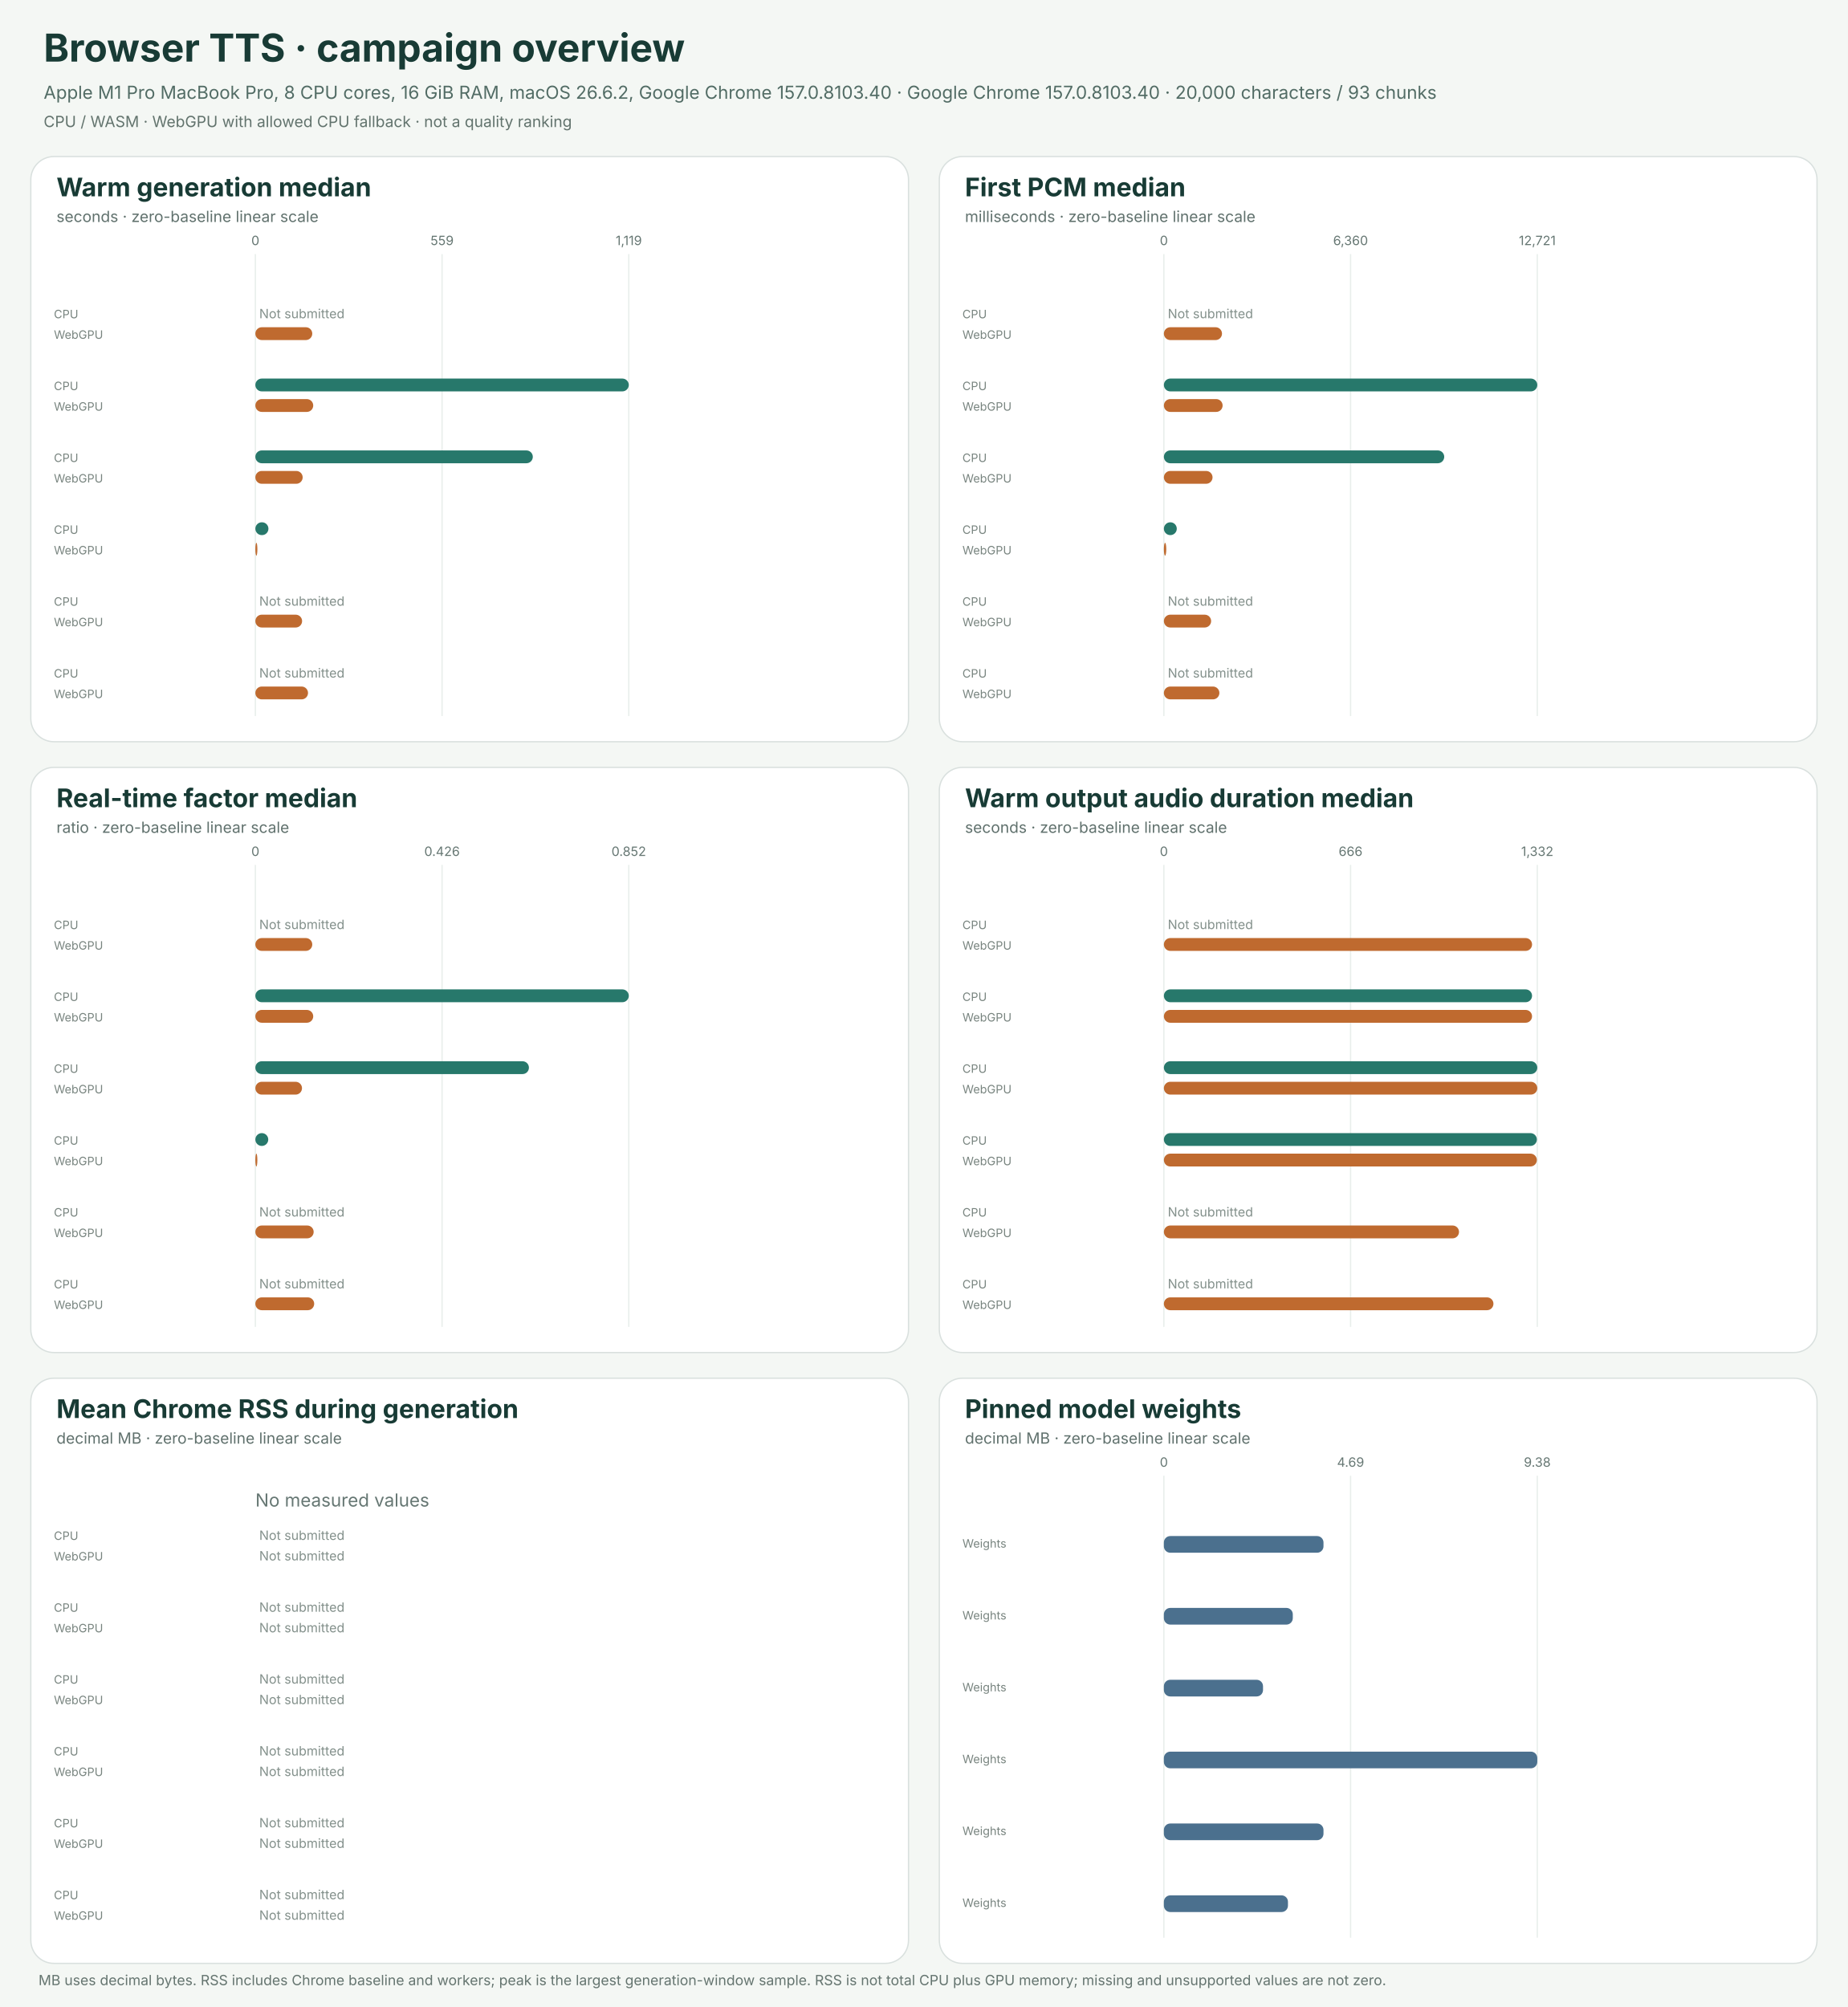
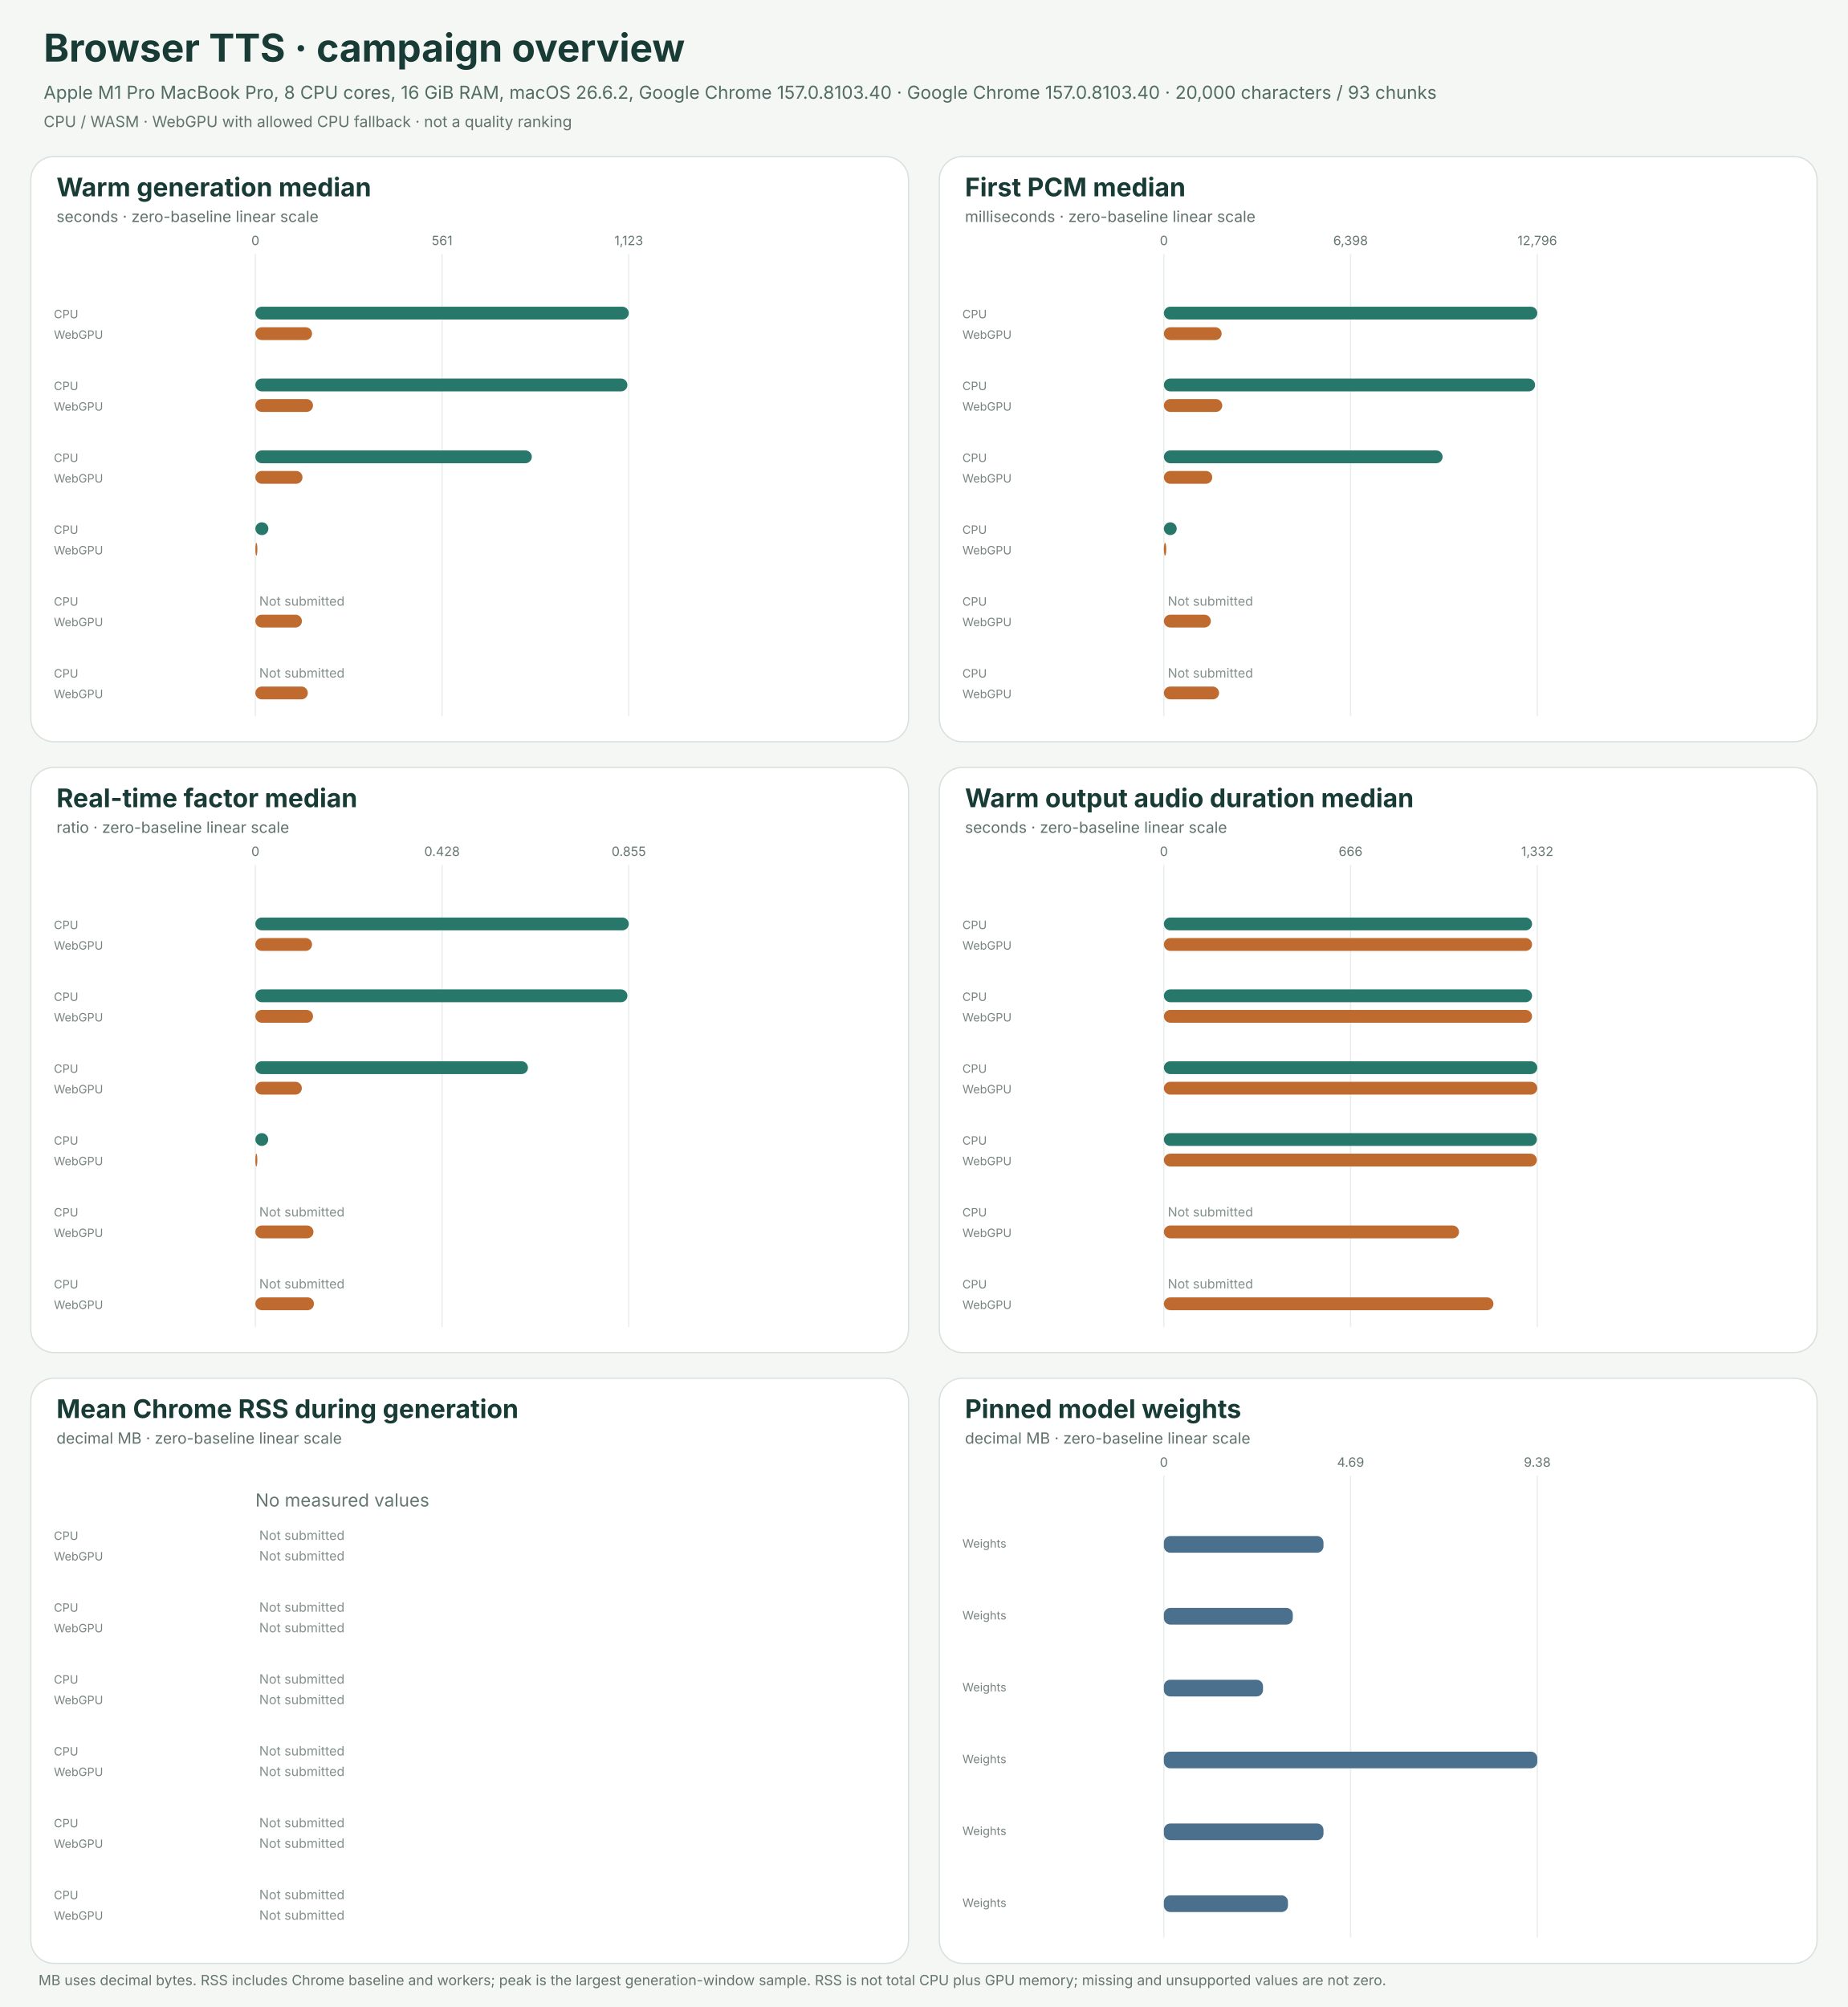
<svg xmlns="http://www.w3.org/2000/svg" width="1440" height="1564" viewBox="0 0 1440 1564" role="img" aria-labelledby="campaign-title campaign-desc">
  <rect width="100%" height="100%" fill="#f4f7f4" />
  <g font-family="system-ui,-apple-system,BlinkMacSystemFont,Segoe UI,sans-serif" fill="#183b35">
    <text x="34" y="48" font-size="30" font-weight="750">Browser TTS · campaign overview</text>
    <text x="34" y="77" font-size="14" fill="#526c65">Apple M1 Pro MacBook Pro, 8 CPU cores, 16 GiB RAM, macOS 26.6.2, Google Chrome 157.0.8103.40 · Google Chrome 157.0.8103.40 · 20,000 characters / 93 chunks</text>
    <text x="34" y="99" font-size="12" fill="#62736d">CPU / WASM · WebGPU with allowed CPU fallback · not a quality ranking</text>
    <g>
      <rect x="24" y="122" width="684" height="456" rx="18" fill="#ffffff" stroke="#d9e0de" />
      <text x="44" y="153" font-size="20" font-weight="700" fill="#183b35">Warm generation median</text>
      <text x="44" y="173" font-size="12" fill="#60716d">seconds · zero-baseline linear scale</text>
      <path d="M199 198V558" stroke="#e8eeeb" />
      <text x="199" y="191" text-anchor="middle" font-size="10" fill="#667773">0</text>
      <path d="M344.5 198V558" stroke="#e8eeeb" />
-       <text x="344.5" y="191" text-anchor="middle" font-size="10" fill="#667773">559</text>
+       <text x="344.5" y="191" text-anchor="middle" font-size="10" fill="#667773">561</text>
      <path d="M490 198V558" stroke="#e8eeeb" />
-       <text x="490" y="191" text-anchor="middle" font-size="10" fill="#667773">1,119</text>
+       <text x="490" y="191" text-anchor="middle" font-size="10" fill="#667773">1,123</text>
      <text x="42" y="232" font-size="12" font-weight="600" fill="#243f39" />
      <text x="42" y="248" font-size="9" fill="#78847f">CPU</text>
-       <text x="202" y="248" font-size="10" fill="#83908b">Not submitted</text>
+       <rect x="199" y="239" width="291.00" height="10" rx="5" fill="#27786b" />
+       <text x="498" y="248" font-size="10" fill="#263d37" />
      <text x="42" y="264" font-size="9" fill="#78847f">WebGPU</text>
-       <rect x="199" y="255" width="44.35" height="10" rx="5" fill="#bf6a2f" />
+       <rect x="199" y="255" width="44.19" height="10" rx="5" fill="#bf6a2f" />
      <text x="498" y="264" font-size="10" fill="#263d37" />
      <text x="42" y="288" font-size="12" font-weight="600" fill="#243f39" />
      <text x="42" y="304" font-size="9" fill="#78847f">CPU</text>
-       <rect x="199" y="295" width="291.00" height="10" rx="5" fill="#27786b" />
+       <rect x="199" y="295" width="289.94" height="10" rx="5" fill="#27786b" />
      <text x="498" y="304" font-size="10" fill="#263d37" />
      <text x="42" y="320" font-size="9" fill="#78847f">WebGPU</text>
-       <rect x="199" y="311" width="45.10" height="10" rx="5" fill="#bf6a2f" />
+       <rect x="199" y="311" width="44.93" height="10" rx="5" fill="#bf6a2f" />
      <text x="498" y="320" font-size="10" fill="#263d37" />
      <text x="42" y="344" font-size="12" font-weight="600" fill="#243f39" />
      <text x="42" y="360" font-size="9" fill="#78847f">CPU</text>
-       <rect x="199" y="351" width="216.22" height="10" rx="5" fill="#27786b" />
+       <rect x="199" y="351" width="215.43" height="10" rx="5" fill="#27786b" />
      <text x="498" y="360" font-size="10" fill="#263d37" />
      <text x="42" y="376" font-size="9" fill="#78847f">WebGPU</text>
-       <rect x="199" y="367" width="36.87" height="10" rx="5" fill="#bf6a2f" />
+       <rect x="199" y="367" width="36.74" height="10" rx="5" fill="#bf6a2f" />
      <text x="498" y="376" font-size="10" fill="#263d37" />
      <text x="42" y="400" font-size="12" font-weight="600" fill="#243f39" />
      <text x="42" y="416" font-size="9" fill="#78847f">CPU</text>
-       <rect x="199" y="407" width="10.19" height="10" rx="5" fill="#27786b" />
+       <rect x="199" y="407" width="10.15" height="10" rx="5" fill="#27786b" />
      <text x="498" y="416" font-size="10" fill="#263d37" />
      <text x="42" y="432" font-size="9" fill="#78847f">WebGPU</text>
-       <rect x="199" y="423" width="1.58" height="10" rx="5" fill="#bf6a2f" />
+       <rect x="199" y="423" width="1.57" height="10" rx="5" fill="#bf6a2f" />
      <text x="498" y="432" font-size="10" fill="#263d37" />
      <text x="42" y="456" font-size="12" font-weight="600" fill="#243f39" />
      <text x="42" y="472" font-size="9" fill="#78847f">CPU</text>
      <text x="202" y="472" font-size="10" fill="#83908b">Not submitted</text>
      <text x="42" y="488" font-size="9" fill="#78847f">WebGPU</text>
-       <rect x="199" y="479" width="36.43" height="10" rx="5" fill="#bf6a2f" />
+       <rect x="199" y="479" width="36.29" height="10" rx="5" fill="#bf6a2f" />
      <text x="498" y="488" font-size="10" fill="#263d37" />
      <text x="42" y="512" font-size="12" font-weight="600" fill="#243f39" />
      <text x="42" y="528" font-size="9" fill="#78847f">CPU</text>
      <text x="202" y="528" font-size="10" fill="#83908b">Not submitted</text>
      <text x="42" y="544" font-size="9" fill="#78847f">WebGPU</text>
-       <rect x="199" y="535" width="41.04" height="10" rx="5" fill="#bf6a2f" />
+       <rect x="199" y="535" width="40.89" height="10" rx="5" fill="#bf6a2f" />
      <text x="498" y="544" font-size="10" fill="#263d37" />
    </g>
    <g>
      <rect x="732" y="122" width="684" height="456" rx="18" fill="#ffffff" stroke="#d9e0de" />
      <text x="752" y="153" font-size="20" font-weight="700" fill="#183b35">First PCM median</text>
      <text x="752" y="173" font-size="12" fill="#60716d">milliseconds · zero-baseline linear scale</text>
      <path d="M907 198V558" stroke="#e8eeeb" />
      <text x="907" y="191" text-anchor="middle" font-size="10" fill="#667773">0</text>
      <path d="M1052.5 198V558" stroke="#e8eeeb" />
-       <text x="1052.5" y="191" text-anchor="middle" font-size="10" fill="#667773">6,360</text>
+       <text x="1052.5" y="191" text-anchor="middle" font-size="10" fill="#667773">6,398</text>
      <path d="M1198 198V558" stroke="#e8eeeb" />
-       <text x="1198" y="191" text-anchor="middle" font-size="10" fill="#667773">12,721</text>
+       <text x="1198" y="191" text-anchor="middle" font-size="10" fill="#667773">12,796</text>
      <text x="750" y="232" font-size="12" font-weight="600" fill="#243f39" />
      <text x="750" y="248" font-size="9" fill="#78847f">CPU</text>
-       <text x="910" y="248" font-size="10" fill="#83908b">Not submitted</text>
+       <rect x="907" y="239" width="291.00" height="10" rx="5" fill="#27786b" />
+       <text x="1206" y="248" font-size="10" fill="#263d37" />
      <text x="750" y="264" font-size="9" fill="#78847f">WebGPU</text>
-       <rect x="907" y="255" width="45.30" height="10" rx="5" fill="#bf6a2f" />
+       <rect x="907" y="255" width="45.03" height="10" rx="5" fill="#bf6a2f" />
      <text x="1206" y="264" font-size="10" fill="#263d37" />
      <text x="750" y="288" font-size="12" font-weight="600" fill="#243f39" />
      <text x="750" y="304" font-size="9" fill="#78847f">CPU</text>
-       <rect x="907" y="295" width="291.00" height="10" rx="5" fill="#27786b" />
+       <rect x="907" y="295" width="289.29" height="10" rx="5" fill="#27786b" />
      <text x="1206" y="304" font-size="10" fill="#263d37" />
      <text x="750" y="320" font-size="9" fill="#78847f">WebGPU</text>
-       <rect x="907" y="311" width="45.78" height="10" rx="5" fill="#bf6a2f" />
+       <rect x="907" y="311" width="45.51" height="10" rx="5" fill="#bf6a2f" />
      <text x="1206" y="320" font-size="10" fill="#263d37" />
      <text x="750" y="344" font-size="12" font-weight="600" fill="#243f39" />
      <text x="750" y="360" font-size="9" fill="#78847f">CPU</text>
-       <rect x="907" y="351" width="218.48" height="10" rx="5" fill="#27786b" />
+       <rect x="907" y="351" width="217.20" height="10" rx="5" fill="#27786b" />
      <text x="1206" y="360" font-size="10" fill="#263d37" />
      <text x="750" y="376" font-size="9" fill="#78847f">WebGPU</text>
-       <rect x="907" y="367" width="37.93" height="10" rx="5" fill="#bf6a2f" />
+       <rect x="907" y="367" width="37.71" height="10" rx="5" fill="#bf6a2f" />
      <text x="1206" y="376" font-size="10" fill="#263d37" />
      <text x="750" y="400" font-size="12" font-weight="600" fill="#243f39" />
      <text x="750" y="416" font-size="9" fill="#78847f">CPU</text>
-       <rect x="907" y="407" width="10.06" height="10" rx="5" fill="#27786b" />
+       <rect x="907" y="407" width="10.00" height="10" rx="5" fill="#27786b" />
      <text x="1206" y="416" font-size="10" fill="#263d37" />
      <text x="750" y="432" font-size="9" fill="#78847f">WebGPU</text>
-       <rect x="907" y="423" width="1.87" height="10" rx="5" fill="#bf6a2f" />
+       <rect x="907" y="423" width="1.86" height="10" rx="5" fill="#bf6a2f" />
      <text x="1206" y="432" font-size="10" fill="#263d37" />
      <text x="750" y="456" font-size="12" font-weight="600" fill="#243f39" />
      <text x="750" y="472" font-size="9" fill="#78847f">CPU</text>
      <text x="910" y="472" font-size="10" fill="#83908b">Not submitted</text>
      <text x="750" y="488" font-size="9" fill="#78847f">WebGPU</text>
-       <rect x="907" y="479" width="36.83" height="10" rx="5" fill="#bf6a2f" />
+       <rect x="907" y="479" width="36.61" height="10" rx="5" fill="#bf6a2f" />
      <text x="1206" y="488" font-size="10" fill="#263d37" />
      <text x="750" y="512" font-size="12" font-weight="600" fill="#243f39" />
      <text x="750" y="528" font-size="9" fill="#78847f">CPU</text>
      <text x="910" y="528" font-size="10" fill="#83908b">Not submitted</text>
      <text x="750" y="544" font-size="9" fill="#78847f">WebGPU</text>
-       <rect x="907" y="535" width="43.26" height="10" rx="5" fill="#bf6a2f" />
+       <rect x="907" y="535" width="43.01" height="10" rx="5" fill="#bf6a2f" />
      <text x="1206" y="544" font-size="10" fill="#263d37" />
    </g>
    <g>
      <rect x="24" y="598" width="684" height="456" rx="18" fill="#ffffff" stroke="#d9e0de" />
      <text x="44" y="629" font-size="20" font-weight="700" fill="#183b35">Real-time factor median</text>
      <text x="44" y="649" font-size="12" fill="#60716d">ratio · zero-baseline linear scale</text>
      <path d="M199 674V1034" stroke="#e8eeeb" />
      <text x="199" y="667" text-anchor="middle" font-size="10" fill="#667773">0</text>
      <path d="M344.5 674V1034" stroke="#e8eeeb" />
-       <text x="344.5" y="667" text-anchor="middle" font-size="10" fill="#667773">0.426</text>
+       <text x="344.5" y="667" text-anchor="middle" font-size="10" fill="#667773">0.428</text>
      <path d="M490 674V1034" stroke="#e8eeeb" />
-       <text x="490" y="667" text-anchor="middle" font-size="10" fill="#667773">0.852</text>
+       <text x="490" y="667" text-anchor="middle" font-size="10" fill="#667773">0.855</text>
      <text x="42" y="708" font-size="12" font-weight="600" fill="#243f39" />
      <text x="42" y="724" font-size="9" fill="#78847f">CPU</text>
-       <text x="202" y="724" font-size="10" fill="#83908b">Not submitted</text>
+       <rect x="199" y="715" width="291.00" height="10" rx="5" fill="#27786b" />
+       <text x="498" y="724" font-size="10" fill="#263d37" />
      <text x="42" y="740" font-size="9" fill="#78847f">WebGPU</text>
-       <rect x="199" y="731" width="44.35" height="10" rx="5" fill="#bf6a2f" />
+       <rect x="199" y="731" width="44.19" height="10" rx="5" fill="#bf6a2f" />
      <text x="498" y="740" font-size="10" fill="#263d37" />
      <text x="42" y="764" font-size="12" font-weight="600" fill="#243f39" />
      <text x="42" y="780" font-size="9" fill="#78847f">CPU</text>
-       <rect x="199" y="771" width="291.00" height="10" rx="5" fill="#27786b" />
+       <rect x="199" y="771" width="289.95" height="10" rx="5" fill="#27786b" />
      <text x="498" y="780" font-size="10" fill="#263d37" />
      <text x="42" y="796" font-size="9" fill="#78847f">WebGPU</text>
-       <rect x="199" y="787" width="45.10" height="10" rx="5" fill="#bf6a2f" />
+       <rect x="199" y="787" width="44.94" height="10" rx="5" fill="#bf6a2f" />
      <text x="498" y="796" font-size="10" fill="#263d37" />
      <text x="42" y="820" font-size="12" font-weight="600" fill="#243f39" />
      <text x="42" y="836" font-size="9" fill="#78847f">CPU</text>
-       <rect x="199" y="827" width="213.19" height="10" rx="5" fill="#27786b" />
+       <rect x="199" y="827" width="212.42" height="10" rx="5" fill="#27786b" />
      <text x="498" y="836" font-size="10" fill="#263d37" />
      <text x="42" y="852" font-size="9" fill="#78847f">WebGPU</text>
-       <rect x="199" y="843" width="36.35" height="10" rx="5" fill="#bf6a2f" />
+       <rect x="199" y="843" width="36.22" height="10" rx="5" fill="#bf6a2f" />
      <text x="498" y="852" font-size="10" fill="#263d37" />
      <text x="42" y="876" font-size="12" font-weight="600" fill="#243f39" />
      <text x="42" y="892" font-size="9" fill="#78847f">CPU</text>
-       <rect x="199" y="883" width="10.05" height="10" rx="5" fill="#27786b" />
+       <rect x="199" y="883" width="10.02" height="10" rx="5" fill="#27786b" />
      <text x="498" y="892" font-size="10" fill="#263d37" />
      <text x="42" y="908" font-size="9" fill="#78847f">WebGPU</text>
-       <rect x="199" y="899" width="1.56" height="10" rx="5" fill="#bf6a2f" />
+       <rect x="199" y="899" width="1.55" height="10" rx="5" fill="#bf6a2f" />
      <text x="498" y="908" font-size="10" fill="#263d37" />
      <text x="42" y="932" font-size="12" font-weight="600" fill="#243f39" />
      <text x="42" y="948" font-size="9" fill="#78847f">CPU</text>
      <text x="202" y="948" font-size="10" fill="#83908b">Not submitted</text>
      <text x="42" y="964" font-size="9" fill="#78847f">WebGPU</text>
-       <rect x="199" y="955" width="45.44" height="10" rx="5" fill="#bf6a2f" />
+       <rect x="199" y="955" width="45.28" height="10" rx="5" fill="#bf6a2f" />
      <text x="498" y="964" font-size="10" fill="#263d37" />
      <text x="42" y="988" font-size="12" font-weight="600" fill="#243f39" />
      <text x="42" y="1004" font-size="9" fill="#78847f">CPU</text>
      <text x="202" y="1004" font-size="10" fill="#83908b">Not submitted</text>
      <text x="42" y="1020" font-size="9" fill="#78847f">WebGPU</text>
-       <rect x="199" y="1011" width="45.85" height="10" rx="5" fill="#bf6a2f" />
+       <rect x="199" y="1011" width="45.68" height="10" rx="5" fill="#bf6a2f" />
      <text x="498" y="1020" font-size="10" fill="#263d37" />
    </g>
    <g>
      <rect x="732" y="598" width="684" height="456" rx="18" fill="#ffffff" stroke="#d9e0de" />
      <text x="752" y="629" font-size="20" font-weight="700" fill="#183b35">Warm output audio duration median</text>
      <text x="752" y="649" font-size="12" fill="#60716d">seconds · zero-baseline linear scale</text>
      <path d="M907 674V1034" stroke="#e8eeeb" />
      <text x="907" y="667" text-anchor="middle" font-size="10" fill="#667773">0</text>
      <path d="M1052.5 674V1034" stroke="#e8eeeb" />
      <text x="1052.5" y="667" text-anchor="middle" font-size="10" fill="#667773">666</text>
      <path d="M1198 674V1034" stroke="#e8eeeb" />
      <text x="1198" y="667" text-anchor="middle" font-size="10" fill="#667773">1,332</text>
      <text x="750" y="708" font-size="12" font-weight="600" fill="#243f39" />
      <text x="750" y="724" font-size="9" fill="#78847f">CPU</text>
-       <text x="910" y="724" font-size="10" fill="#83908b">Not submitted</text>
+       <rect x="907" y="715" width="286.93" height="10" rx="5" fill="#27786b" />
+       <text x="1206" y="724" font-size="10" fill="#263d37" />
      <text x="750" y="740" font-size="9" fill="#78847f">WebGPU</text>
      <rect x="907" y="731" width="286.93" height="10" rx="5" fill="#bf6a2f" />
      <text x="1206" y="740" font-size="10" fill="#263d37" />
      <text x="750" y="764" font-size="12" font-weight="600" fill="#243f39" />
      <text x="750" y="780" font-size="9" fill="#78847f">CPU</text>
      <rect x="907" y="771" width="286.92" height="10" rx="5" fill="#27786b" />
      <text x="1206" y="780" font-size="10" fill="#263d37" />
      <text x="750" y="796" font-size="9" fill="#78847f">WebGPU</text>
      <rect x="907" y="787" width="286.91" height="10" rx="5" fill="#bf6a2f" />
      <text x="1206" y="796" font-size="10" fill="#263d37" />
      <text x="750" y="820" font-size="12" font-weight="600" fill="#243f39" />
      <text x="750" y="836" font-size="9" fill="#78847f">CPU</text>
      <rect x="907" y="827" width="291.00" height="10" rx="5" fill="#27786b" />
      <text x="1206" y="836" font-size="10" fill="#263d37" />
      <text x="750" y="852" font-size="9" fill="#78847f">WebGPU</text>
      <rect x="907" y="843" width="291.00" height="10" rx="5" fill="#bf6a2f" />
      <text x="1206" y="852" font-size="10" fill="#263d37" />
      <text x="750" y="876" font-size="12" font-weight="600" fill="#243f39" />
      <text x="750" y="892" font-size="9" fill="#78847f">CPU</text>
      <rect x="907" y="883" width="290.67" height="10" rx="5" fill="#27786b" />
      <text x="1206" y="892" font-size="10" fill="#263d37" />
      <text x="750" y="908" font-size="9" fill="#78847f">WebGPU</text>
      <rect x="907" y="899" width="290.67" height="10" rx="5" fill="#bf6a2f" />
      <text x="1206" y="908" font-size="10" fill="#263d37" />
      <text x="750" y="932" font-size="12" font-weight="600" fill="#243f39" />
      <text x="750" y="948" font-size="9" fill="#78847f">CPU</text>
      <text x="910" y="948" font-size="10" fill="#83908b">Not submitted</text>
      <text x="750" y="964" font-size="9" fill="#78847f">WebGPU</text>
      <rect x="907" y="955" width="230.00" height="10" rx="5" fill="#bf6a2f" />
      <text x="1206" y="964" font-size="10" fill="#263d37" />
      <text x="750" y="988" font-size="12" font-weight="600" fill="#243f39" />
      <text x="750" y="1004" font-size="9" fill="#78847f">CPU</text>
      <text x="910" y="1004" font-size="10" fill="#83908b">Not submitted</text>
      <text x="750" y="1020" font-size="9" fill="#78847f">WebGPU</text>
      <rect x="907" y="1011" width="256.83" height="10" rx="5" fill="#bf6a2f" />
      <text x="1206" y="1020" font-size="10" fill="#263d37" />
    </g>
    <g>
      <rect x="24" y="1074" width="684" height="456" rx="18" fill="#ffffff" stroke="#d9e0de" />
      <text x="44" y="1105" font-size="20" font-weight="700" fill="#183b35">Mean Chrome RSS during generation</text>
      <text x="44" y="1125" font-size="12" fill="#60716d">decimal MB · zero-baseline linear scale</text>
      <text x="199" y="1174" font-size="14" fill="#667773">No measured values</text>
      <text x="42" y="1184" font-size="12" font-weight="600" fill="#243f39" />
      <text x="42" y="1200" font-size="9" fill="#78847f">CPU</text>
      <text x="202" y="1200" font-size="10" fill="#83908b">Not submitted</text>
      <text x="42" y="1216" font-size="9" fill="#78847f">WebGPU</text>
      <text x="202" y="1216" font-size="10" fill="#83908b">Not submitted</text>
      <text x="42" y="1240" font-size="12" font-weight="600" fill="#243f39" />
      <text x="42" y="1256" font-size="9" fill="#78847f">CPU</text>
      <text x="202" y="1256" font-size="10" fill="#83908b">Not submitted</text>
      <text x="42" y="1272" font-size="9" fill="#78847f">WebGPU</text>
      <text x="202" y="1272" font-size="10" fill="#83908b">Not submitted</text>
      <text x="42" y="1296" font-size="12" font-weight="600" fill="#243f39" />
      <text x="42" y="1312" font-size="9" fill="#78847f">CPU</text>
      <text x="202" y="1312" font-size="10" fill="#83908b">Not submitted</text>
      <text x="42" y="1328" font-size="9" fill="#78847f">WebGPU</text>
      <text x="202" y="1328" font-size="10" fill="#83908b">Not submitted</text>
      <text x="42" y="1352" font-size="12" font-weight="600" fill="#243f39" />
      <text x="42" y="1368" font-size="9" fill="#78847f">CPU</text>
      <text x="202" y="1368" font-size="10" fill="#83908b">Not submitted</text>
      <text x="42" y="1384" font-size="9" fill="#78847f">WebGPU</text>
      <text x="202" y="1384" font-size="10" fill="#83908b">Not submitted</text>
      <text x="42" y="1408" font-size="12" font-weight="600" fill="#243f39" />
      <text x="42" y="1424" font-size="9" fill="#78847f">CPU</text>
      <text x="202" y="1424" font-size="10" fill="#83908b">Not submitted</text>
      <text x="42" y="1440" font-size="9" fill="#78847f">WebGPU</text>
      <text x="202" y="1440" font-size="10" fill="#83908b">Not submitted</text>
      <text x="42" y="1464" font-size="12" font-weight="600" fill="#243f39" />
      <text x="42" y="1480" font-size="9" fill="#78847f">CPU</text>
      <text x="202" y="1480" font-size="10" fill="#83908b">Not submitted</text>
      <text x="42" y="1496" font-size="9" fill="#78847f">WebGPU</text>
      <text x="202" y="1496" font-size="10" fill="#83908b">Not submitted</text>
    </g>
    <g>
      <rect x="732" y="1074" width="684" height="456" rx="18" fill="#ffffff" stroke="#d9e0de" />
      <text x="752" y="1105" font-size="20" font-weight="700" fill="#183b35">Pinned model weights</text>
      <text x="752" y="1125" font-size="12" fill="#60716d">decimal MB · zero-baseline linear scale</text>
      <path d="M907 1150V1510" stroke="#e8eeeb" />
      <text x="907" y="1143" text-anchor="middle" font-size="10" fill="#667773">0</text>
      <path d="M1052.5 1150V1510" stroke="#e8eeeb" />
      <text x="1052.5" y="1143" text-anchor="middle" font-size="10" fill="#667773">4.69</text>
      <path d="M1198 1150V1510" stroke="#e8eeeb" />
      <text x="1198" y="1143" text-anchor="middle" font-size="10" fill="#667773">9.38</text>
      <text x="750" y="1184" font-size="12" font-weight="600" fill="#243f39" />
      <text x="750" y="1206" font-size="9" fill="#78847f">Weights</text>
      <rect x="907" y="1197" width="124.39" height="13" rx="5" fill="#4b708e" />
      <text x="1206" y="1206" font-size="10" fill="#263d37" />
      <text x="750" y="1240" font-size="12" font-weight="600" fill="#243f39" />
      <text x="750" y="1262" font-size="9" fill="#78847f">Weights</text>
      <rect x="907" y="1253" width="100.47" height="13" rx="5" fill="#4b708e" />
      <text x="1206" y="1262" font-size="10" fill="#263d37" />
      <text x="750" y="1296" font-size="12" font-weight="600" fill="#243f39" />
      <text x="750" y="1318" font-size="9" fill="#78847f">Weights</text>
      <rect x="907" y="1309" width="77.26" height="13" rx="5" fill="#4b708e" />
      <text x="1206" y="1318" font-size="10" fill="#263d37" />
      <text x="750" y="1352" font-size="12" font-weight="600" fill="#243f39" />
      <text x="750" y="1374" font-size="9" fill="#78847f">Weights</text>
      <rect x="907" y="1365" width="291.00" height="13" rx="5" fill="#4b708e" />
      <text x="1206" y="1374" font-size="10" fill="#263d37" />
      <text x="750" y="1408" font-size="12" font-weight="600" fill="#243f39" />
      <text x="750" y="1430" font-size="9" fill="#78847f">Weights</text>
      <rect x="907" y="1421" width="124.39" height="13" rx="5" fill="#4b708e" />
      <text x="1206" y="1430" font-size="10" fill="#263d37" />
      <text x="750" y="1464" font-size="12" font-weight="600" fill="#243f39" />
      <text x="750" y="1486" font-size="9" fill="#78847f">Weights</text>
      <rect x="907" y="1477" width="96.70" height="13" rx="5" fill="#4b708e" />
      <text x="1206" y="1486" font-size="10" fill="#263d37" />
    </g>
    <text x="30" y="1547" font-size="11" fill="#64746f">MB uses decimal bytes. RSS includes Chrome baseline and workers; peak is the largest generation-window sample. RSS is not total CPU plus GPU memory; missing and unsupported values are not zero.</text>
  </g>
</svg>
